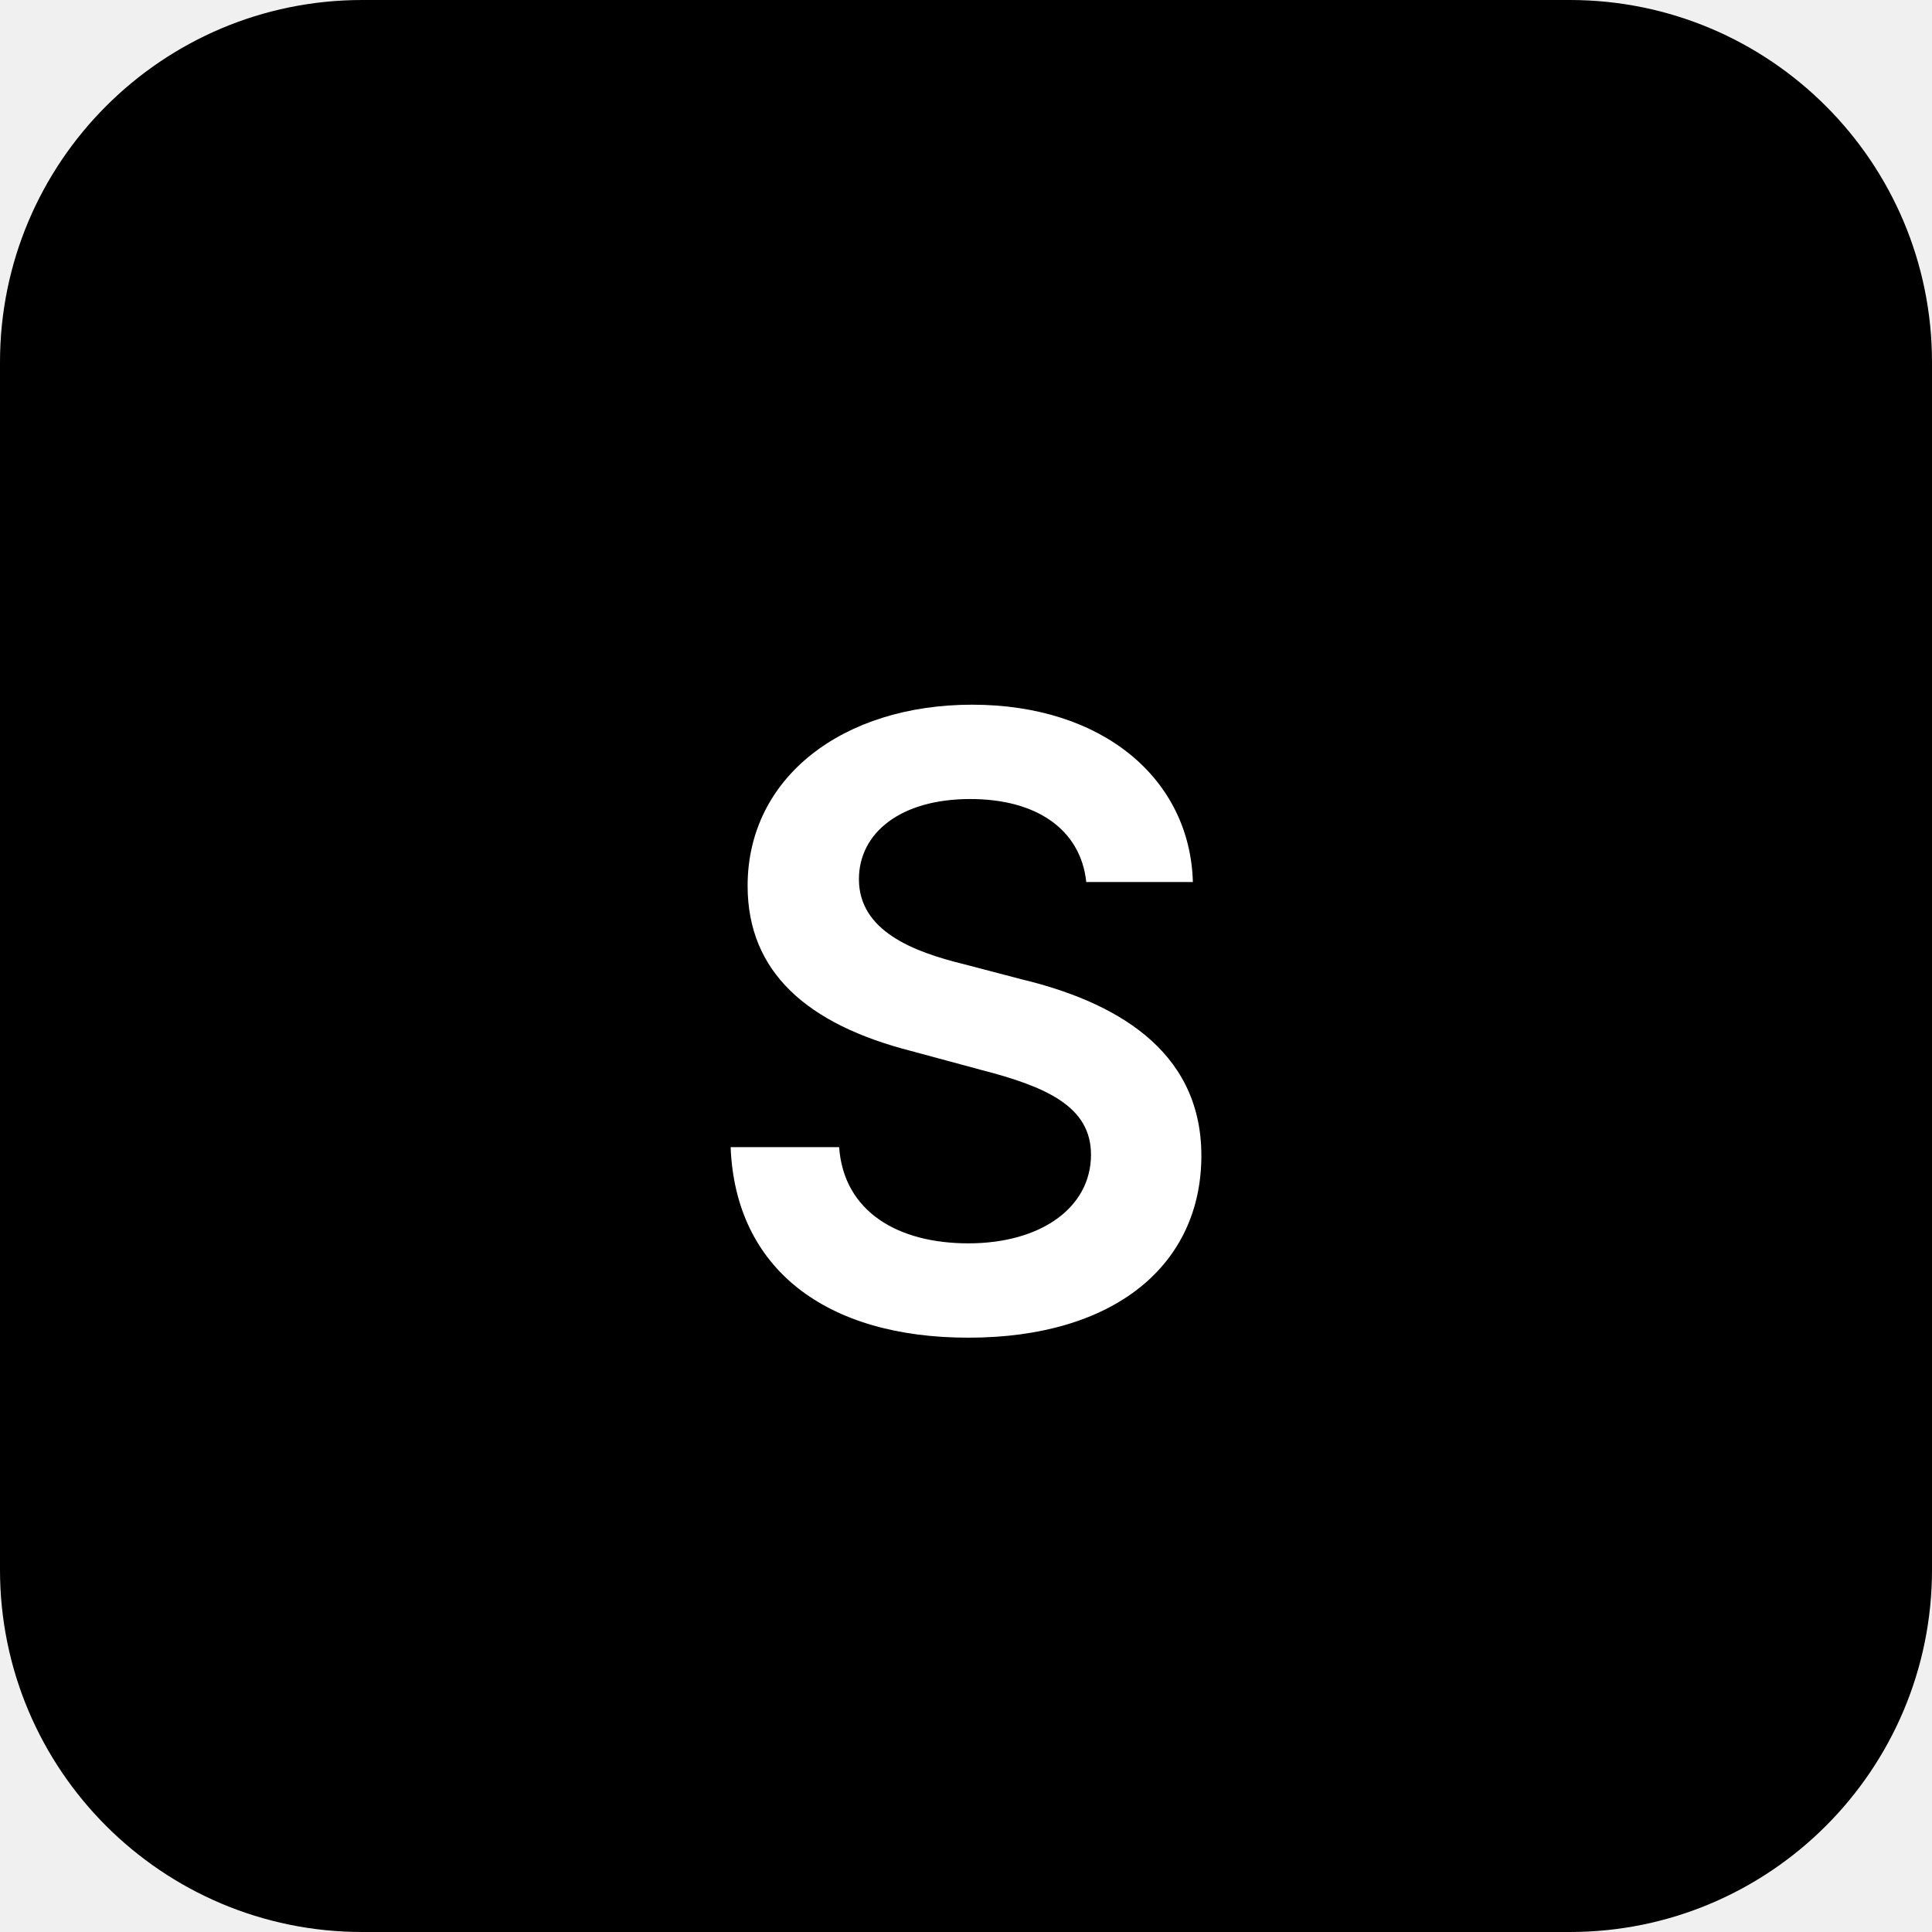
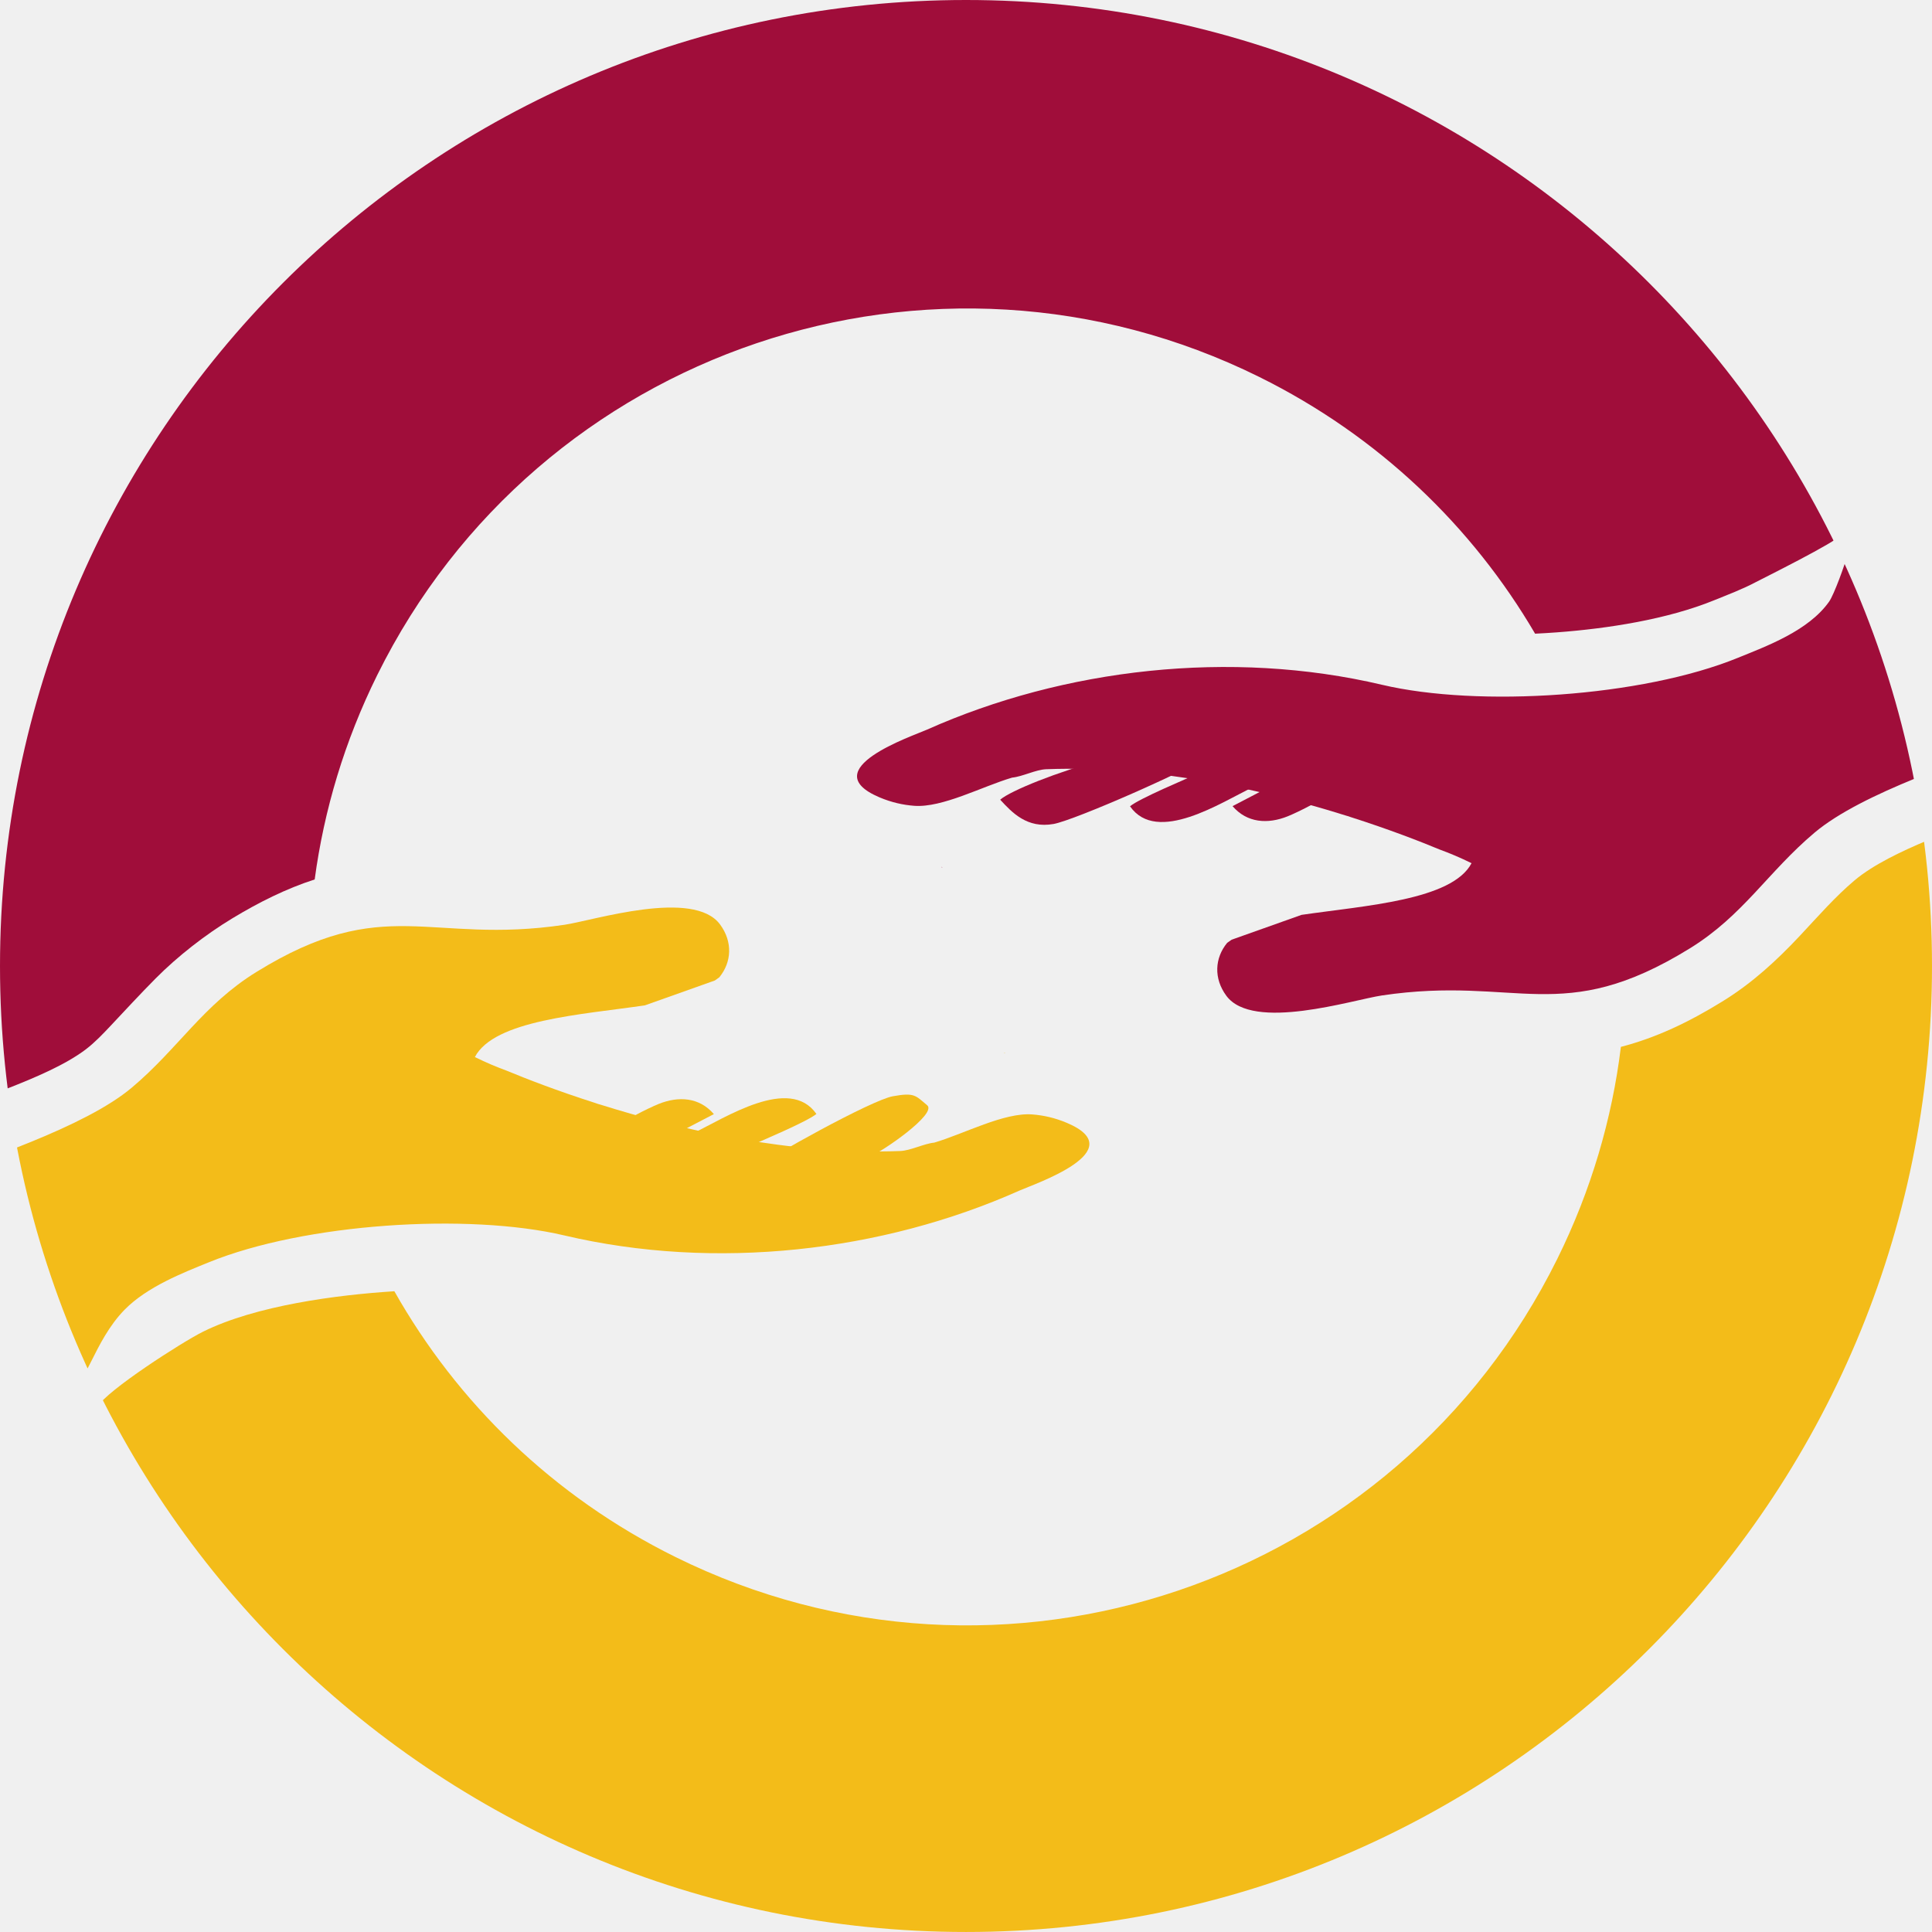
- <svg xmlns="http://www.w3.org/2000/svg" viewBox="0 0 32 32" fill="none">
-   <rect width="32" height="32" rx="6" fill="url(#gradient)" />
+ <svg xmlns="http://www.w3.org/2000/svg" xml:space="preserve" width="223.853mm" height="223.851mm" version="1.1" style="shape-rendering:geometricPrecision; text-rendering:geometricPrecision; image-rendering:optimizeQuality; fill-rule:evenodd; clip-rule:evenodd" viewBox="0 0 22311.29 22311.15">
  <defs>
-     <linearGradient id="gradient" x1="0" y1="0" x2="32" y2="32">
-       <stop stopColor="#6366f1" />
-       <stop offset="0.5" stopColor="#8b5cf6" />
-       <stop offset="1" stopColor="#06b6d4" />
-     </linearGradient>
+     <style type="text/css">
+    
+     .fil1 {fill:none}
+     .fil0 {fill:#A00D3A}
+     .fil2 {fill:#F3BC19}
+    
+   </style>
+     <clipPath id="id0">
+       <path d="M11155.64 0c6160.97,0 11155.64,4994.52 11155.64,11155.57 0,6161.06 -4994.68,11155.57 -11155.64,11155.57 -6160.97,0 -11155.64,-4994.52 -11155.64,-11155.57 0,-6161.06 4994.68,-11155.57 11155.64,-11155.57z" />
+     </clipPath>
+     <clipPath id="id1">
+       <path d="M21173.62 6243.55c-220.47,141.09 -848.12,453.04 -895.01,477.95 -156.21,83.06 -318.61,143.37 -481.77,209.95 -544.42,222.1 -1233.29,327.69 -1817.39,371.2 -81.95,6.09 -166.04,11.28 -251.63,15.34 -724.15,-1236.33 -1805.53,-2282.23 -3186.09,-2965.3 -3763.89,-1862.27 -8322.68,-321.39 -10184.95,3442.49 -377.97,763.94 -615.37,1560.62 -722.68,2360.83 -330.07,106.91 -642.54,262.77 -951.75,449.72 -309.96,187.36 -629.89,436.45 -884.99,693.55 -178.09,179.49 -349.39,365.41 -522.64,549.53 -88.45,94 -179.57,189.9 -282.45,268.43 -231.82,176.93 -583.24,326.28 -903.47,451.6 -58.52,-462.86 -88.78,-934.53 -88.78,-1413.28 0,-6161.06 4994.68,-11155.57 11155.64,-11155.57 4398.14,0 8201.3,2545.63 10017.98,6243.55z" />
+     </clipPath>
+     <clipPath id="id2">
+       <path d="M11155.64 0c6160.97,0 11155.64,4994.52 11155.64,11155.57 0,6161.06 -4994.68,11155.57 -11155.64,11155.57 -6160.97,0 -11155.64,-4994.52 -11155.64,-11155.57 0,-6161.06 4994.68,-11155.57 11155.64,-11155.57z" />
+     </clipPath>
+     <clipPath id="id3">
+       <path d="M1188.49 16169.87c226.05,-227.81 939.81,-683.83 1155.97,-791.03 612.29,-303.6 1547.3,-425.06 2209.73,-467.16 723.8,1281.23 1826.29,2366.5 3245.05,3068.47 3763.9,1862.27 8322.69,321.44 10184.96,-3442.47 391.7,-791.69 632.78,-1618.54 734.31,-2448.09 403.89,-104.52 780.26,-282.34 1177.03,-527.54 340.84,-210.62 620.86,-468.49 893.75,-759.42 203.53,-217.01 400.93,-444.82 628.9,-636.9 206.34,-173.81 521,-325.27 801.59,-444.33 60.27,469.56 91.51,948.21 91.51,1434.16 0,6161.06 -4994.68,11155.57 -11155.64,11155.57 -4357.49,0 -8131,-2498.75 -9967.15,-6141.27z" />
+     </clipPath>
+     <clipPath id="id4">
+       <path d="M11155.64 0c6160.97,0 11155.64,4994.52 11155.64,11155.57 0,6161.06 -4994.68,11155.57 -11155.64,11155.57 -6160.97,0 -11155.64,-4994.52 -11155.64,-11155.57 0,-6161.06 4994.68,-11155.57 11155.64,-11155.57z" />
+     </clipPath>
  </defs>
-   <text x="16" y="22" font-family="Inter, system-ui, sans-serif" font-size="14" font-weight="600" fill="white" text-anchor="middle">S</text>
+   <g id="Layer_x0020_1">
+     <g id="_1462692433008">
+       <g>
+    </g>
+       <g style="clip-path:url(#id0)">
+         <g id="_1462692413088">
+           <path class="fil0" d="M16127.77 1147.11c2139.27,1058.46 3789.92,2710.05 4852.16,4657.54l269.37 378.12c-19.18,64.31 -914.34,508.8 -970.69,538.74 -156.21,83.06 -318.61,143.37 -481.77,209.95 -544.42,222.1 -1233.29,327.69 -1817.39,371.2 -81.95,6.09 -166.04,11.28 -251.63,15.34 -724.15,-1236.33 -1805.53,-2282.23 -3186.09,-2965.3 -3763.89,-1862.27 -8322.68,-321.39 -10184.95,3442.49 -377.97,763.94 -615.37,1560.62 -722.68,2360.83 -330.07,106.91 -642.54,262.77 -951.75,449.72 -309.96,187.36 -629.89,436.45 -884.99,693.55 -178.09,179.49 -349.39,365.41 -522.64,549.53 -88.45,94 -179.57,189.9 -282.45,268.43 -233.88,178.51 -589.51,328.94 -912.04,454.95 -269.35,-2107.84 57.95,-4315.63 1070.95,-6363.05 2737.83,-5533.53 9443.08,-7799.87 14976.61,-5062.05z" />
+         </g>
+         <g style="clip-path:url(#id1)">
+           <g>
+             <path id="_1" class="fil1" d="M18896.58 7885.52c499.94,-2.5 905.8,-117.88 1405.39,-321.69 405.7,-165.53 1056.1,-397.38 1177.05,-918.67l-316.39 -559.78c-181.81,392.9 -832.99,617.27 -1169.01,758.86 -354.67,149.42 -899.04,501.15 -1362.75,253.9" />
+           </g>
+         </g>
+         <g style="clip-path:url(#id2)">
+           <path class="fil1" d="M16127.77 1147.11c2139.27,1058.46 3789.92,2710.05 4852.16,4657.54l269.37 378.12c-19.18,64.31 -914.34,508.8 -970.69,538.74 -156.21,83.06 -318.61,143.37 -481.77,209.95 -544.42,222.1 -1233.29,327.69 -1817.39,371.2 -81.95,6.09 -166.04,11.28 -251.63,15.34 -724.15,-1236.33 -1805.53,-2282.23 -3186.09,-2965.3 -3763.89,-1862.27 -8322.68,-321.39 -10184.95,3442.49 -377.97,763.94 -615.37,1560.62 -722.68,2360.83 -330.07,106.91 -642.54,262.77 -951.75,449.72 -309.96,187.36 -629.89,436.45 -884.99,693.55 -178.09,179.49 -349.39,365.41 -522.64,549.53 -88.45,94 -179.57,189.9 -282.45,268.43 -233.88,178.51 -589.51,328.94 -912.04,454.95 -269.35,-2107.84 57.95,-4315.63 1070.95,-6363.05 2737.83,-5533.53 9443.08,-7799.87 14976.61,-5062.05z" />
+           <path class="fil2" d="M22254.12 9706.92c281.78,2124.09 -42.71,4351.99 -1064.33,6416.82 -2737.82,5533.53 -9443.07,7799.87 -14976.6,5062.02 -2166.87,-1072.09 -3832.16,-2752.81 -4892.68,-4733.11l-191.07 -210.87c104.3,-183.75 972.59,-742.72 1215.01,-862.93 612.29,-303.6 1547.3,-425.06 2209.73,-467.16 723.8,1281.23 1826.29,2366.5 3245.05,3068.47 3763.9,1862.27 8322.69,321.44 10184.96,-3442.47 391.7,-791.69 632.78,-1618.54 734.31,-2448.09 403.89,-104.52 780.26,-282.34 1177.03,-527.54 340.84,-210.62 620.86,-468.49 893.75,-759.42 203.53,-217.01 400.93,-444.82 628.9,-636.9 214.8,-180.94 547,-337.66 835.94,-458.82z" />
+         </g>
+         <g style="clip-path:url(#id3)">
+           <g>
+             <path id="_1_0" class="fil1" d="M18896.58 7885.52c499.94,-2.5 905.8,-117.88 1405.39,-321.69 405.7,-165.53 1056.1,-397.38 1177.05,-918.67l-316.39 -559.78c-181.81,392.9 -832.99,617.27 -1169.01,758.86 -354.67,149.42 -899.04,501.15 -1362.75,253.9" />
+           </g>
+         </g>
+         <g style="clip-path:url(#id4)">
+           <path class="fil1" d="M22254.12 9706.92c281.78,2124.09 -42.71,4351.99 -1064.33,6416.82 -2737.82,5533.53 -9443.07,7799.87 -14976.6,5062.02 -2166.87,-1072.09 -3832.16,-2752.81 -4892.68,-4733.11l-191.07 -210.87c104.3,-183.75 972.59,-742.72 1215.01,-862.93 612.29,-303.6 1547.3,-425.06 2209.73,-467.16 723.8,1281.23 1826.29,2366.5 3245.05,3068.47 3763.9,1862.27 8322.69,321.44 10184.96,-3442.47 391.7,-791.69 632.78,-1618.54 734.31,-2448.09 403.89,-104.52 780.26,-282.34 1177.03,-527.54 340.84,-210.62 620.86,-468.49 893.75,-759.42 203.53,-217.01 400.93,-444.82 628.9,-636.9 214.8,-180.94 547,-337.66 835.94,-458.82z" />
+           <path class="fil2" d="M10025.54 13366.58c-656.54,255.6 -1180.51,424.6 -1312.71,129.48 150.76,-124.03 1349.45,-791.22 1597.22,-835.99 251.49,-45.44 261.67,-9.78 397.6,104.25 116.41,97.7 -518.93,538.71 -682.12,602.25z" />
+           <path class="fil2" d="M8147.52 13380.64c-160.36,-8.95 -408.64,-23.94 -557.87,-63.55 112.8,-85.12 282.58,-167.22 420.53,-233.03 360.82,-172.13 1107.58,-665.73 1417.85,-219.82 -110.66,91.2 -642.6,313.41 -813.75,389.87 -162.61,72.63 -239.89,139.19 -466.75,126.53z" />
+           <path class="fil2" d="M7746.25 13125.25c-163.98,79.7 -431.19,-5.05 -675.91,-70.3 78.92,-91.82 420.66,-259.84 536.2,-306.26 230.86,-92.75 469.77,-77.44 637.42,117.29l-497.71 259.27z" />
+           <path class="fil2" d="M1438.31 15125.52c262.34,-267.7 677.73,-427.58 971.01,-547.25 1105.54,-451 2992.56,-573.85 4108.32,-310.92 1748.01,411.95 3673.41,187.45 5254.25,-517.72 169.33,-75.55 1309.78,-459.08 550.35,-781.69 -141.33,-60.05 -274.85,-88.45 -401.04,-98.11 -325.91,-24.9 -786.59,223.85 -1131.73,325.45 -121.48,11.95 -272.91,92.42 -393.58,96.98 -1275.3,48.2 -2552.46,-249.22 -3465.66,-536.77 -15.57,-3.55 -31.61,-8.8 -48.99,-15.54 -451.01,-143.87 -808.97,-283.59 -1027.75,-374.52 -115.11,-42.3 -236.42,-92.51 -369.46,-158.34 223.66,-427.78 1229.86,-489.35 1963.31,-596.82l807.39 -286.93 51.35 -36.18c144.09,-175.37 157.36,-410.78 9.44,-611.24 -306.4,-415.28 -1457.31,-46.8 -1796.54,3.71 -1569,233.63 -2072.61,-372.92 -3558.79,545.47 -614.52,379.76 -899.11,881.12 -1437.36,1334.55 -548.47,462.08 -1745.42,842.89 -2427.6,1098.62 -159.05,59.61 -266.22,82.82 -426.52,135.2 -709.25,231.67 -201.14,437.16 258.13,663.66l1539.04 762.04c39.76,19.99 332.69,750.19 367.71,765.68 143.76,63.65 249.66,-497.01 604.7,-859.33zm10166.76 -2960.71l0.91 -3.57c-4.95,-1.95 -10,-3.53 -14.97,-5.35l14.06 8.92z" />
+           <path class="fil0" d="M21332.51 6411.96c-23.12,99.65 -152.64,455.31 -209.04,535.34 -238.64,338.72 -726.89,516.02 -1055.04,649.9 -1105.53,451 -2992.56,573.85 -4108.32,310.92 -1748,-411.95 -3673.4,-187.45 -5254.25,517.72 -169.32,75.55 -1309.77,459.08 -550.35,781.69 141.34,60.04 274.85,88.45 401.04,98.11 325.92,24.9 786.59,-223.85 1131.73,-325.45 121.49,-11.95 272.92,-92.42 393.59,-96.98 1275.3,-48.2 2552.45,249.22 3465.66,536.76 15.56,3.56 31.61,8.81 48.99,15.54 451,143.88 808.97,283.6 1027.75,374.53 115.1,42.3 236.41,92.51 369.46,158.34 -223.66,427.78 -1229.87,489.35 -1963.31,596.82l-807.39 286.93 -51.35 36.18c-144.1,175.37 -157.36,410.77 -9.45,611.24 306.41,415.28 1457.32,46.8 1796.55,-3.71 1569,-233.63 2072.61,372.92 3558.78,-545.47 614.53,-379.76 899.11,-881.12 1437.37,-1334.55 548.47,-462.09 1745.41,-842.89 2427.6,-1098.62 159.04,-59.61 266.22,-82.82 426.51,-135.2 709.25,-231.67 201.15,-437.16 -258.12,-663.66l-1539.04 -762.04c-363.89,-182.95 -426.51,-426.34 -679.36,-544.35zm-10459.83 3598.71l-0.9 3.57c4.95,1.95 10,3.53 14.97,5.35l-14.07 -8.92z" />
+         </g>
+       </g>
+       <path class="fil1" d="M11155.64 0c6160.97,0 11155.64,4994.52 11155.64,11155.57 0,6161.06 -4994.68,11155.57 -11155.64,11155.57 -6160.97,0 -11155.64,-4994.52 -11155.64,-11155.57 0,-6161.06 4994.68,-11155.57 11155.64,-11155.57z" />
+       <path class="fil0" d="M11550.46 9235.17c238.69,-207.83 2177.23,-877.08 2355.08,-480.03 -150.76,124.03 -1490.08,715.5 -1737.84,760.27 -306.82,55.43 -480.65,-132.28 -617.24,-280.24z" />
+       <path class="fil0" d="M14330.23 8794.84c160.37,8.95 408.64,23.94 557.88,63.55 -112.8,85.12 -282.58,167.22 -420.53,233.03 -360.82,172.13 -1107.58,665.73 -1417.86,219.82 110.67,-91.2 642.61,-313.41 813.76,-389.87 162.61,-72.63 239.89,-139.19 466.74,-126.53z" />
+       <path class="fil0" d="M14731.5 9050.24c163.98,-79.7 431.19,5.05 675.92,70.29 -78.93,91.83 -420.67,259.85 -536.21,306.27 -230.86,92.75 -469.77,77.44 -637.41,-117.29l497.7 -259.27z" />
+     </g>
+   </g>
</svg>
